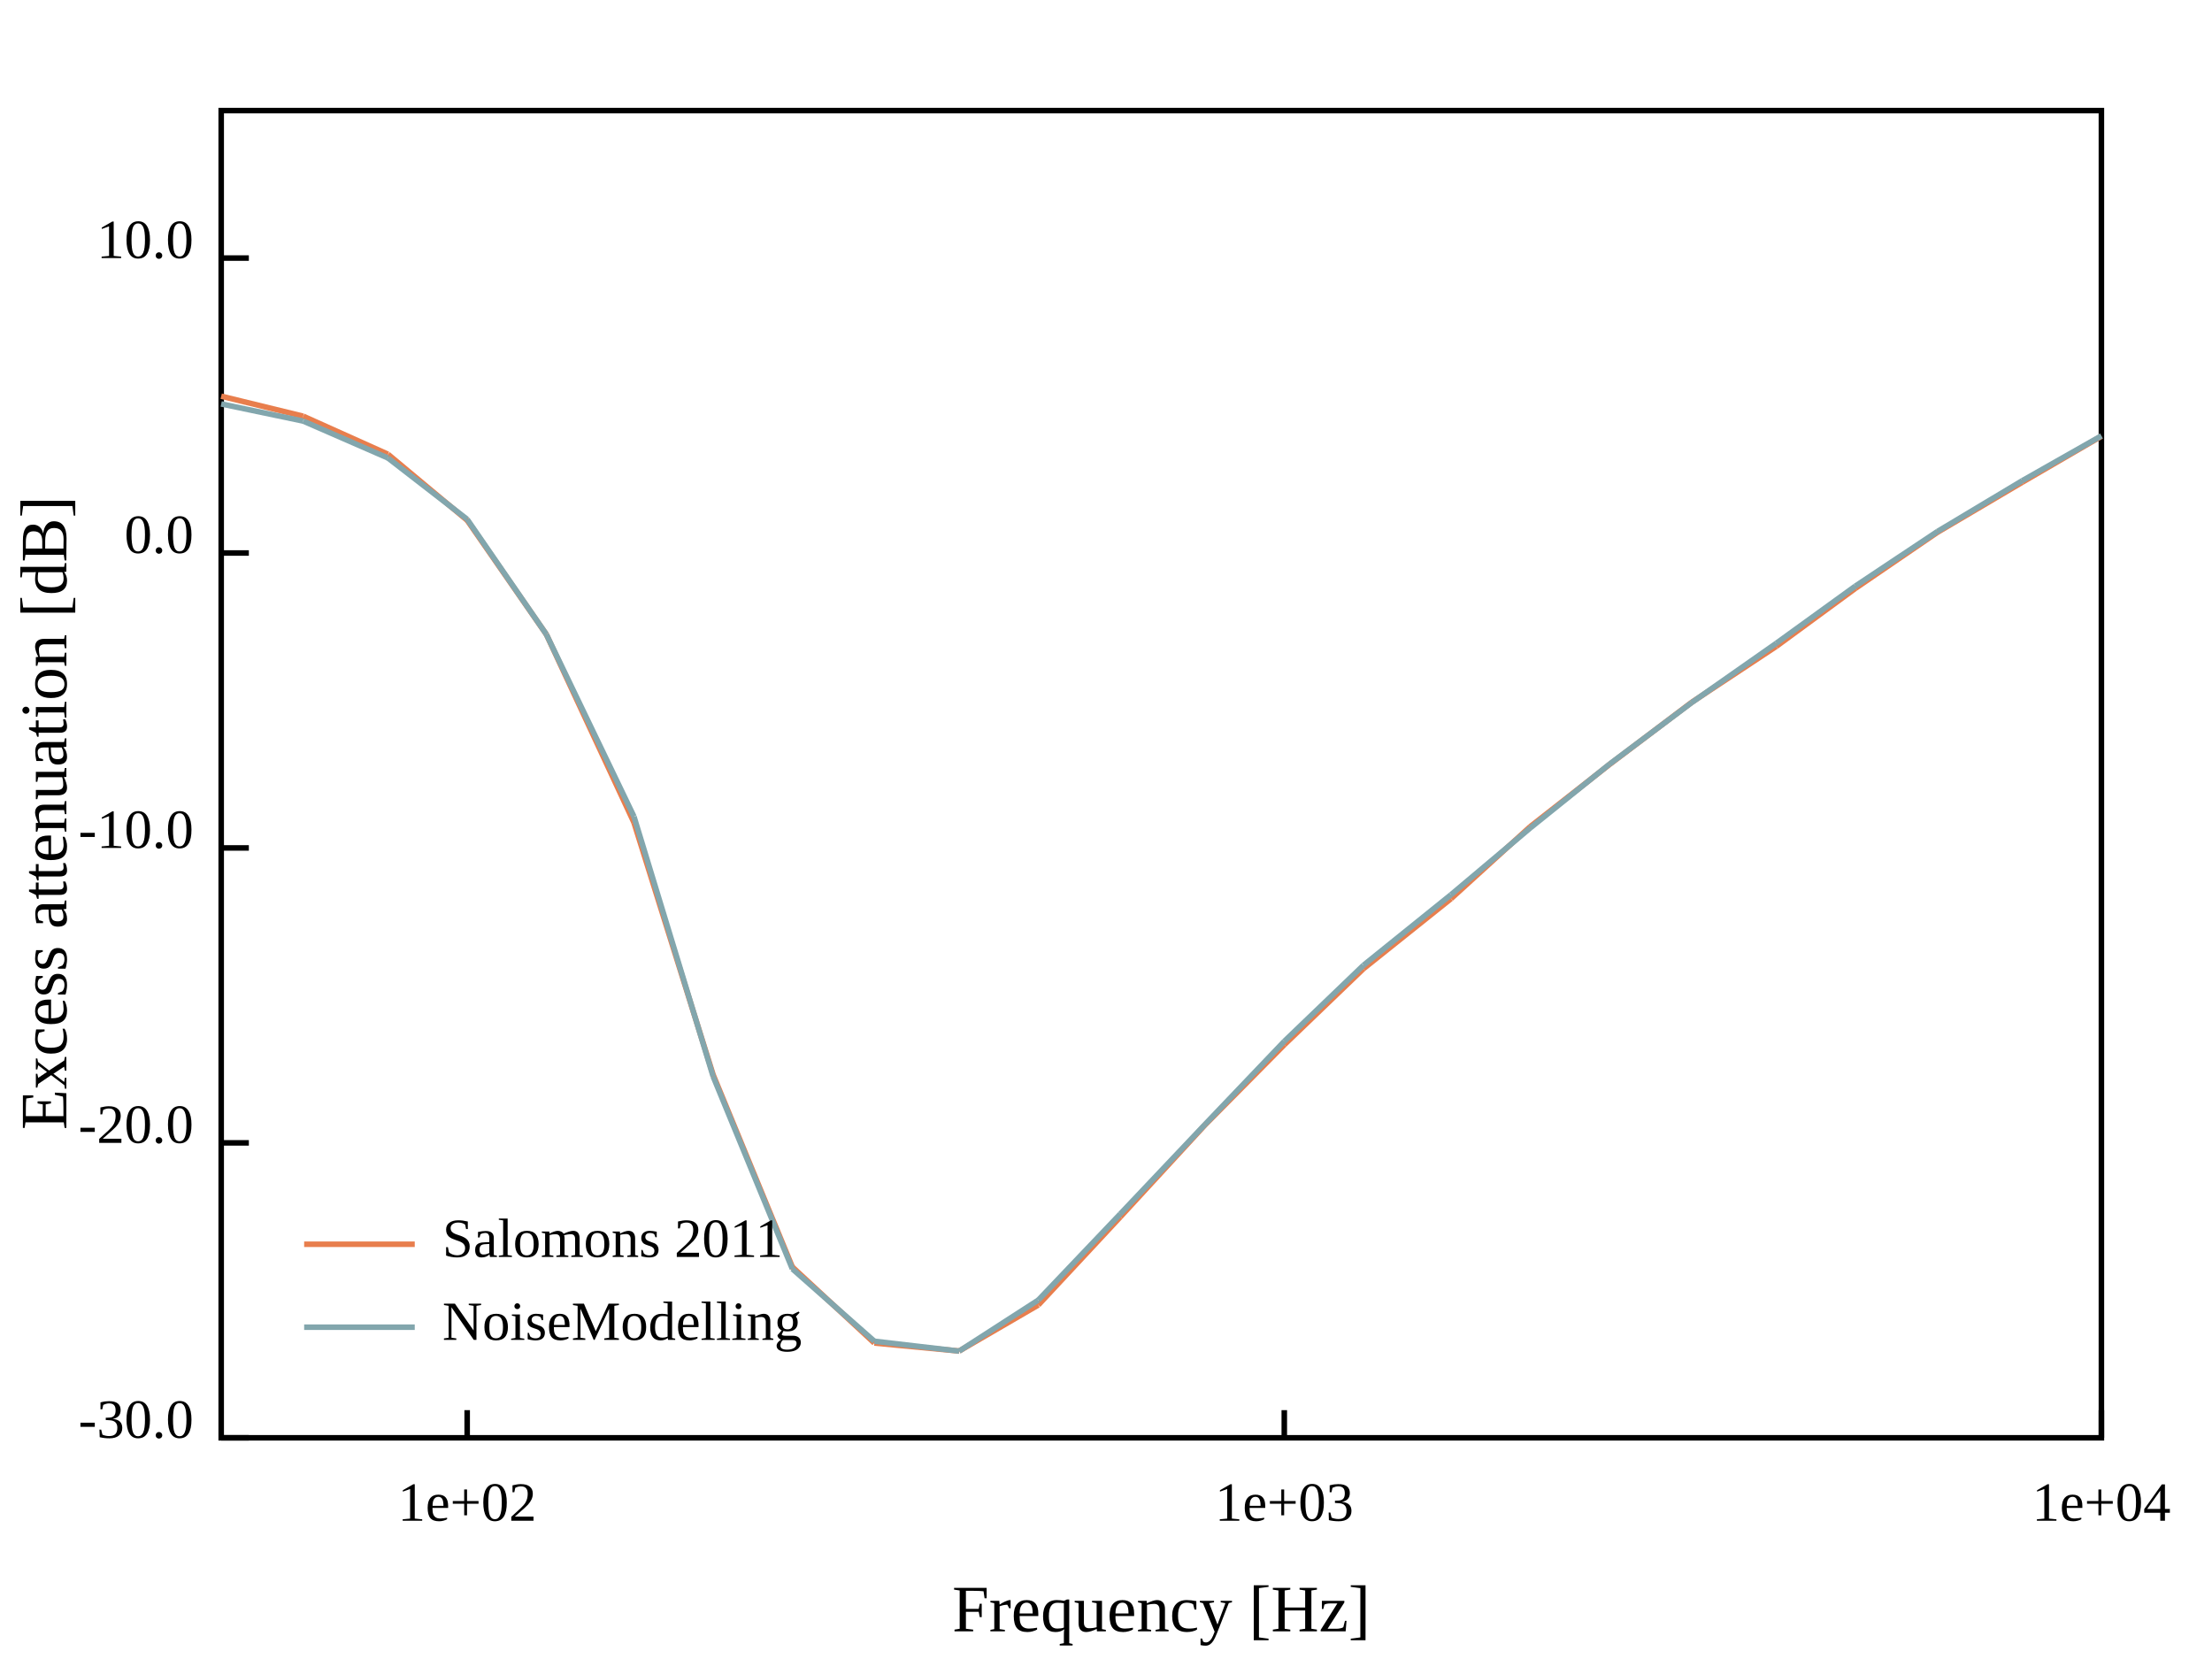
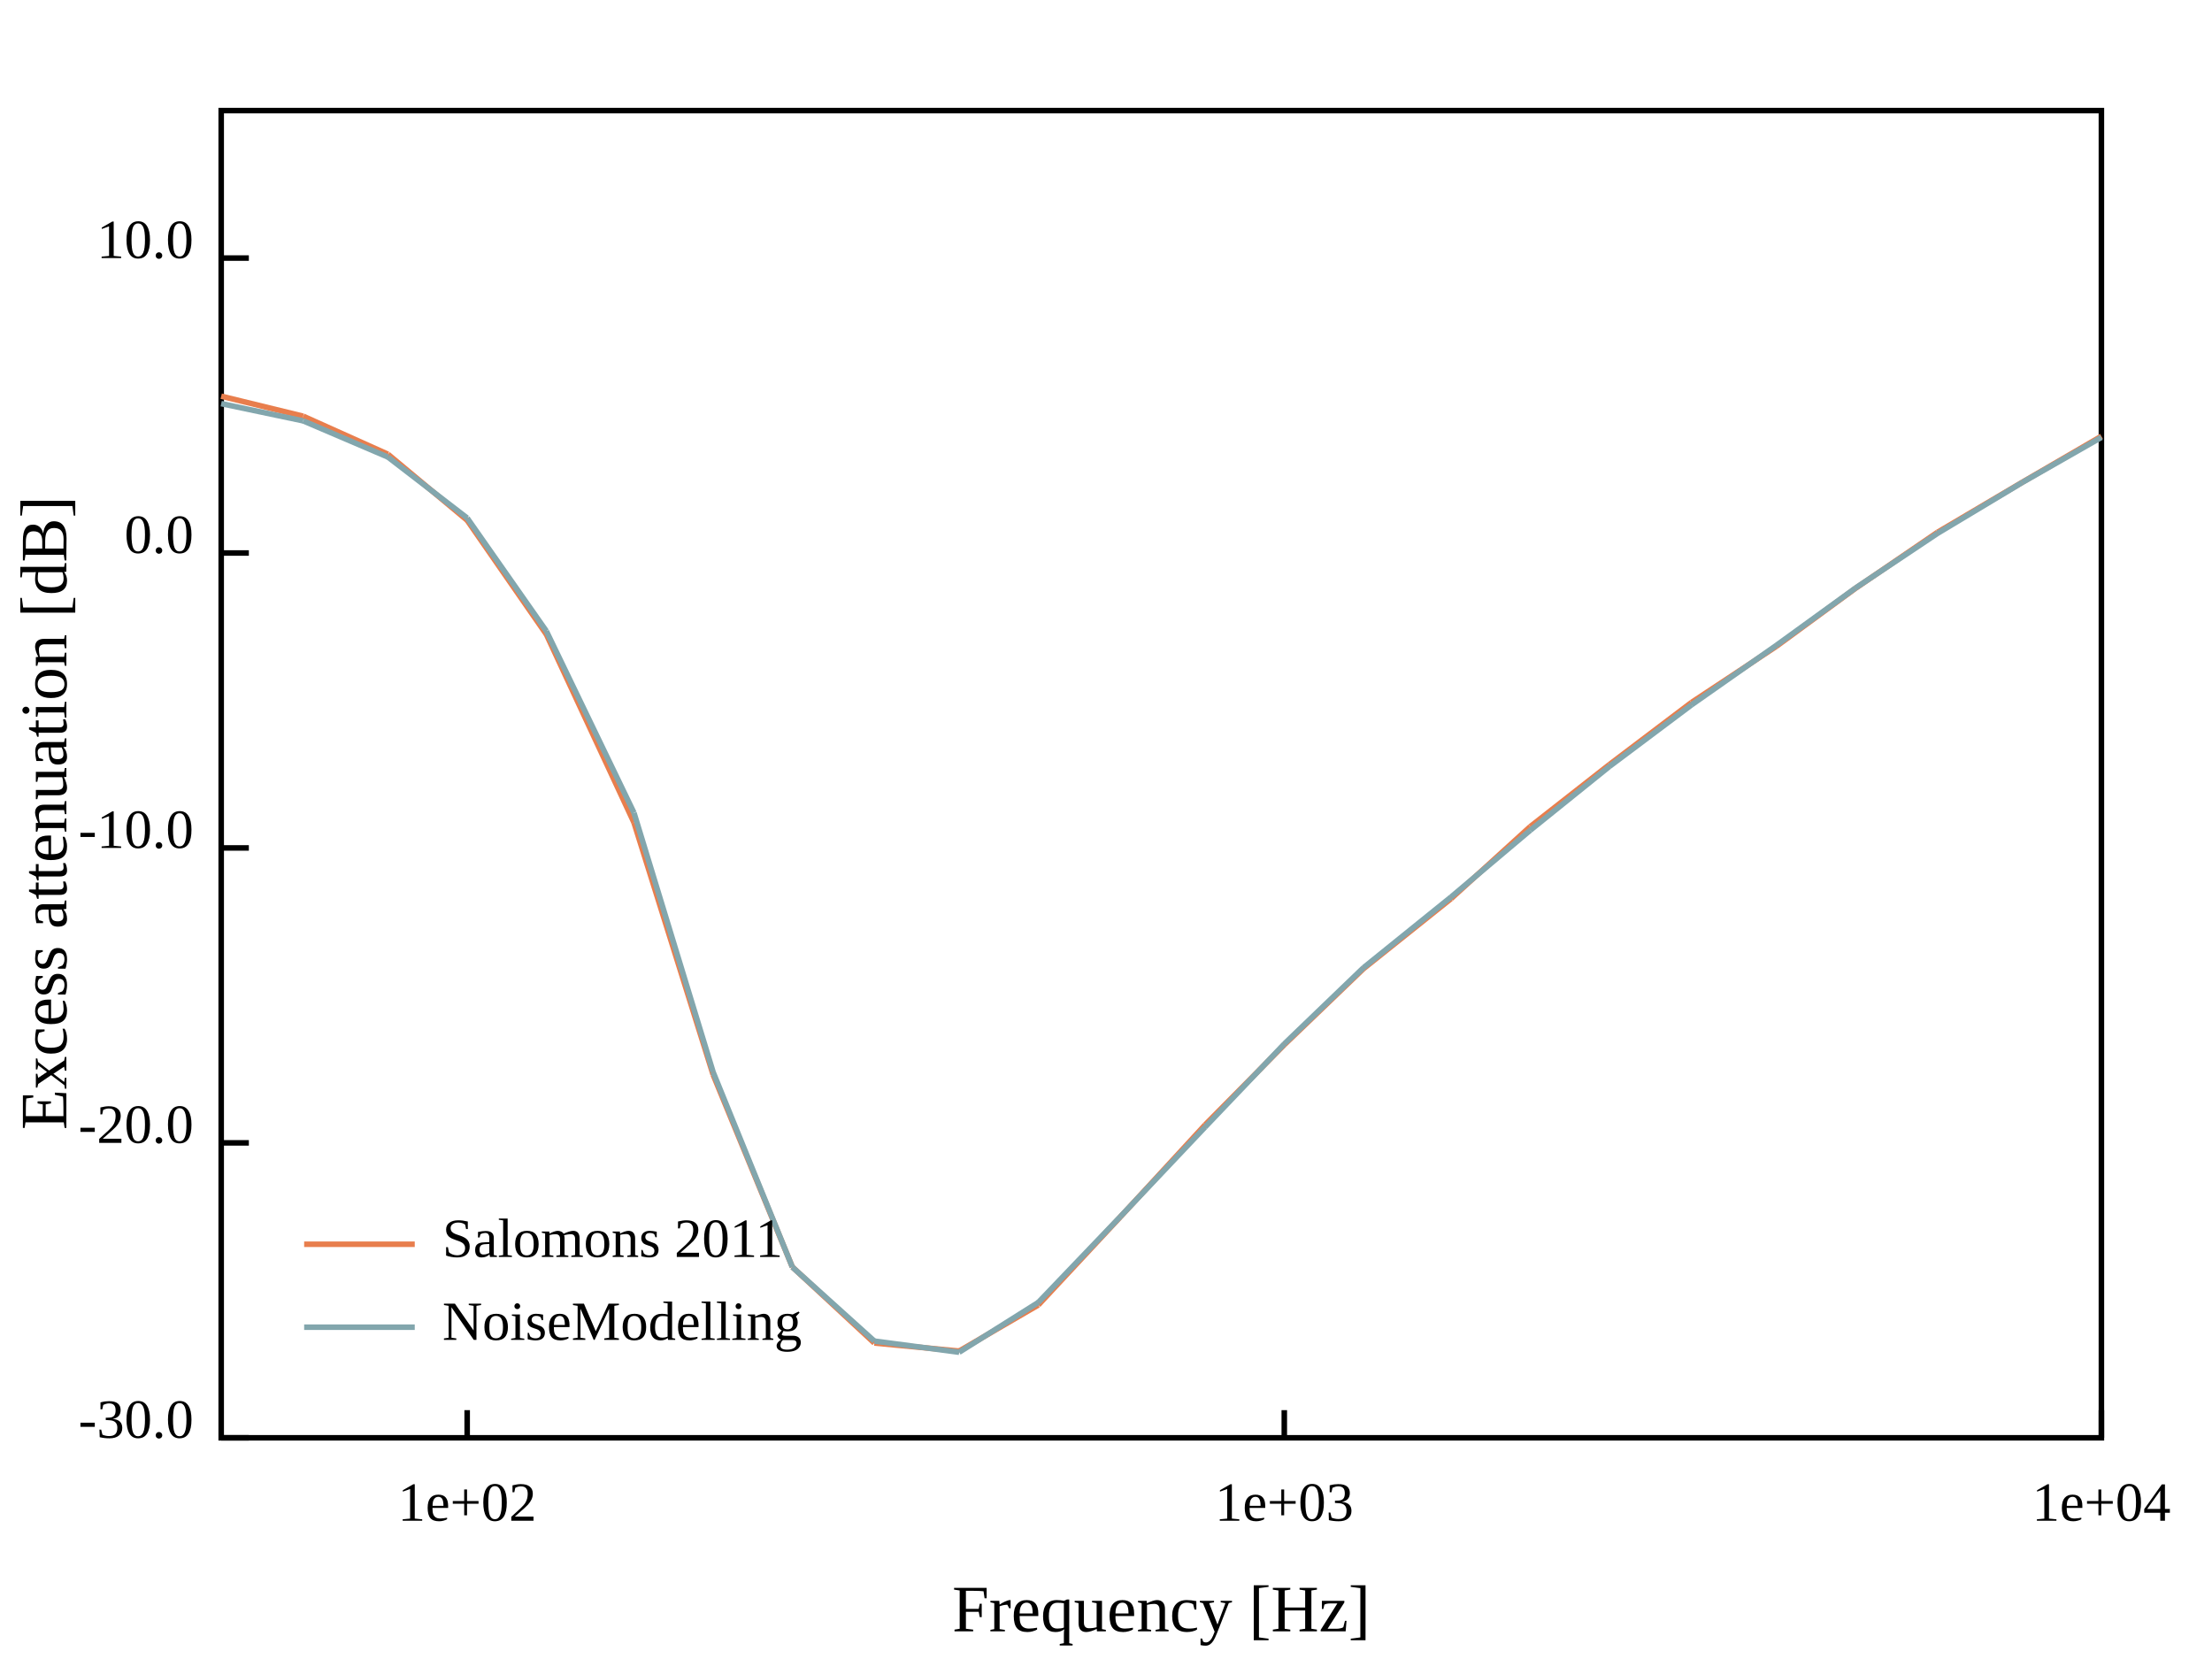
<svg xmlns="http://www.w3.org/2000/svg" height="300" width="400">
  <rect width="400" height="300" x="0" y="0" style="fill:white; stroke:none" />
  <rect width="340" height="240" x="40" y="20" style="fill:none; stroke-width:1;stroke:black" />
  <line x1="40" y1="260" x2="45" y2="260" style="fill:none; stroke-width:1; stroke:black" />
  <text x="35" y="260" text-anchor="end" style="stroke:none; fill:black; font-size:smaller">-30.0</text>
  <line x1="40" y1="206.667" x2="45" y2="206.667" style="fill:none; stroke-width:1; stroke:black" />
  <text x="35" y="206.667" text-anchor="end" style="stroke:none; fill:black; font-size:smaller">-20.0</text>
  <line x1="40" y1="153.333" x2="45" y2="153.333" style="fill:none; stroke-width:1; stroke:black" />
  <text x="35" y="153.333" text-anchor="end" style="stroke:none; fill:black; font-size:smaller">-10.0</text>
  <line x1="40" y1="100" x2="45" y2="100" style="fill:none; stroke-width:1; stroke:black" />
  <text x="35" y="100" text-anchor="end" style="stroke:none; fill:black; font-size:smaller">0.0</text>
  <line x1="40" y1="46.667" x2="45" y2="46.667" style="fill:none; stroke-width:1; stroke:black" />
  <text x="35" y="46.667" text-anchor="end" style="stroke:none; fill:black; font-size:smaller">10.0</text>
  <line x1="84.48" y1="260" x2="84.48" y2="255" style="fill:none; stroke-width:1; stroke:black" />
  <text x="84.48" y="275" text-anchor="middle" style="stroke:none; fill:black; font-size:smaller">1e+02</text>
  <line x1="232.24" y1="260" x2="232.24" y2="255" style="fill:none; stroke-width:1; stroke:black" />
  <text x="232.24" y="275" text-anchor="middle" style="stroke:none; fill:black; font-size:smaller">1e+03</text>
  <line x1="380" y1="260" x2="380" y2="255" style="fill:none; stroke-width:1; stroke:black" />
  <text x="380" y="275" text-anchor="middle" style="stroke:none; fill:black; font-size:smaller">1e+04</text>
  <line x1="40" y1="71.644" x2="54.831" y2="75.264" style="fill:none; stroke-width:1; stroke:rgb(232,126,77)" />
  <line x1="54.831" y1="75.264" x2="70.161" y2="82.142" style="fill:none; stroke-width:1; stroke:rgb(232,126,77)" />
  <line x1="70.161" y1="82.142" x2="84.48" y2="94.087" style="fill:none; stroke-width:1; stroke:rgb(232,126,77)" />
  <line x1="84.48" y1="94.087" x2="98.8" y2="114.721" style="fill:none; stroke-width:1; stroke:rgb(232,126,77)" />
  <line x1="98.8" y1="114.721" x2="114.641" y2="148.748" style="fill:none; stroke-width:1; stroke:rgb(232,126,77)" />
  <line x1="114.641" y1="148.748" x2="128.96" y2="194.359" style="fill:none; stroke-width:1; stroke:rgb(232,126,77)" />
  <line x1="128.96" y1="194.359" x2="143.28" y2="229.11" style="fill:none; stroke-width:1; stroke:rgb(232,126,77)" />
  <line x1="143.28" y1="229.11" x2="158.11" y2="242.866" style="fill:none; stroke-width:1; stroke:rgb(232,126,77)" />
  <line x1="158.11" y1="242.866" x2="173.441" y2="244.314" style="fill:none; stroke-width:1; stroke:rgb(232,126,77)" />
  <line x1="173.441" y1="244.314" x2="187.76" y2="235.988" style="fill:none; stroke-width:1; stroke:rgb(232,126,77)" />
  <line x1="187.76" y1="235.988" x2="202.591" y2="220.06" style="fill:none; stroke-width:1; stroke:rgb(232,126,77)" />
  <line x1="202.591" y1="220.06" x2="217.921" y2="203.409" style="fill:none; stroke-width:1; stroke:rgb(232,126,77)" />
  <line x1="217.921" y1="203.409" x2="232.24" y2="188.929" style="fill:none; stroke-width:1; stroke:rgb(232,126,77)" />
  <line x1="232.24" y1="188.929" x2="246.559" y2="175.173" style="fill:none; stroke-width:1; stroke:rgb(232,126,77)" />
  <line x1="246.559" y1="175.173" x2="262.401" y2="162.504" style="fill:none; stroke-width:1; stroke:rgb(232,126,77)" />
  <line x1="262.401" y1="162.504" x2="276.72" y2="149.472" style="fill:none; stroke-width:1; stroke:rgb(232,126,77)" />
  <line x1="276.72" y1="149.472" x2="291.04" y2="138.25" style="fill:none; stroke-width:1; stroke:rgb(232,126,77)" />
  <line x1="291.04" y1="138.25" x2="305.87" y2="127.029" style="fill:none; stroke-width:1; stroke:rgb(232,126,77)" />
  <line x1="305.87" y1="127.029" x2="321.2" y2="116.893" style="fill:none; stroke-width:1; stroke:rgb(232,126,77)" />
  <line x1="321.2" y1="116.893" x2="335.52" y2="106.395" style="fill:none; stroke-width:1; stroke:rgb(232,126,77)" />
  <line x1="335.52" y1="106.395" x2="350.351" y2="96.259" style="fill:none; stroke-width:1; stroke:rgb(232,126,77)" />
  <line x1="350.351" y1="96.259" x2="365.681" y2="87.21" style="fill:none; stroke-width:1; stroke:rgb(232,126,77)" />
  <line x1="365.681" y1="87.21" x2="380" y2="78.884" style="fill:none; stroke-width:1; stroke:rgb(232,126,77)" />
-   <line x1="40" y1="73.045" x2="54.831" y2="76.144" style="fill:none; stroke-width:1; stroke:rgb(130,166,173)" />
-   <line x1="54.831" y1="76.144" x2="70.161" y2="82.823" style="fill:none; stroke-width:1; stroke:rgb(130,166,173)" />
-   <line x1="70.161" y1="82.823" x2="84.48" y2="93.907" style="fill:none; stroke-width:1; stroke:rgb(130,166,173)" />
-   <line x1="84.48" y1="93.907" x2="98.8" y2="114.717" style="fill:none; stroke-width:1; stroke:rgb(130,166,173)" />
-   <line x1="98.8" y1="114.717" x2="114.641" y2="147.661" style="fill:none; stroke-width:1; stroke:rgb(130,166,173)" />
-   <line x1="114.641" y1="147.661" x2="128.96" y2="194.665" style="fill:none; stroke-width:1; stroke:rgb(130,166,173)" />
-   <line x1="128.96" y1="194.665" x2="143.28" y2="229.451" style="fill:none; stroke-width:1; stroke:rgb(130,166,173)" />
-   <line x1="143.28" y1="229.451" x2="158.11" y2="242.536" style="fill:none; stroke-width:1; stroke:rgb(130,166,173)" />
-   <line x1="158.11" y1="242.536" x2="173.441" y2="244.327" style="fill:none; stroke-width:1; stroke:rgb(130,166,173)" />
-   <line x1="173.441" y1="244.327" x2="187.76" y2="235.094" style="fill:none; stroke-width:1; stroke:rgb(130,166,173)" />
-   <line x1="187.76" y1="235.094" x2="202.591" y2="219.511" style="fill:none; stroke-width:1; stroke:rgb(130,166,173)" />
-   <line x1="202.591" y1="219.511" x2="217.921" y2="203.313" style="fill:none; stroke-width:1; stroke:rgb(130,166,173)" />
-   <line x1="217.921" y1="203.313" x2="232.24" y2="188.305" style="fill:none; stroke-width:1; stroke:rgb(130,166,173)" />
-   <line x1="232.24" y1="188.305" x2="246.559" y2="174.553" style="fill:none; stroke-width:1; stroke:rgb(130,166,173)" />
-   <line x1="246.559" y1="174.553" x2="262.401" y2="161.78" style="fill:none; stroke-width:1; stroke:rgb(130,166,173)" />
-   <line x1="262.401" y1="161.78" x2="276.72" y2="149.722" style="fill:none; stroke-width:1; stroke:rgb(130,166,173)" />
-   <line x1="276.72" y1="149.722" x2="291.04" y2="138.192" style="fill:none; stroke-width:1; stroke:rgb(130,166,173)" />
-   <line x1="291.04" y1="138.192" x2="305.87" y2="127.078" style="fill:none; stroke-width:1; stroke:rgb(130,166,173)" />
-   <line x1="305.87" y1="127.078" x2="321.2" y2="116.333" style="fill:none; stroke-width:1; stroke:rgb(130,166,173)" />
-   <line x1="321.2" y1="116.333" x2="335.52" y2="105.977" style="fill:none; stroke-width:1; stroke:rgb(130,166,173)" />
-   <line x1="335.52" y1="105.977" x2="350.351" y2="96.109" style="fill:none; stroke-width:1; stroke:rgb(130,166,173)" />
-   <line x1="350.351" y1="96.109" x2="365.681" y2="86.93" style="fill:none; stroke-width:1; stroke:rgb(130,166,173)" />
-   <line x1="365.681" y1="86.93" x2="380" y2="78.811" style="fill:none; stroke-width:1; stroke:rgb(130,166,173)" />
+   <line x1="40" y1="72.99" x2="54.831" y2="76.106" style="fill:none; stroke-width:1; stroke:rgb(130,166,173)" />
+   <line x1="54.831" y1="76.106" x2="70.161" y2="82.655" style="fill:none; stroke-width:1; stroke:rgb(130,166,173)" />
+   <line x1="70.161" y1="82.655" x2="84.48" y2="93.675" style="fill:none; stroke-width:1; stroke:rgb(130,166,173)" />
+   <line x1="84.48" y1="93.675" x2="98.8" y2="114.123" style="fill:none; stroke-width:1; stroke:rgb(130,166,173)" />
+   <line x1="98.8" y1="114.123" x2="114.641" y2="146.979" style="fill:none; stroke-width:1; stroke:rgb(130,166,173)" />
+   <line x1="114.641" y1="146.979" x2="128.96" y2="193.882" style="fill:none; stroke-width:1; stroke:rgb(130,166,173)" />
+   <line x1="128.96" y1="193.882" x2="143.28" y2="229.132" style="fill:none; stroke-width:1; stroke:rgb(130,166,173)" />
+   <line x1="143.28" y1="229.132" x2="158.11" y2="242.51" style="fill:none; stroke-width:1; stroke:rgb(130,166,173)" />
+   <line x1="158.11" y1="242.51" x2="173.441" y2="244.53" style="fill:none; stroke-width:1; stroke:rgb(130,166,173)" />
+   <line x1="173.441" y1="244.53" x2="187.76" y2="235.52" style="fill:none; stroke-width:1; stroke:rgb(130,166,173)" />
+   <line x1="187.76" y1="235.52" x2="202.591" y2="220.011" style="fill:none; stroke-width:1; stroke:rgb(130,166,173)" />
+   <line x1="202.591" y1="220.011" x2="217.921" y2="203.804" style="fill:none; stroke-width:1; stroke:rgb(130,166,173)" />
+   <line x1="217.921" y1="203.804" x2="232.24" y2="188.771" style="fill:none; stroke-width:1; stroke:rgb(130,166,173)" />
+   <line x1="232.24" y1="188.771" x2="246.559" y2="174.997" style="fill:none; stroke-width:1; stroke:rgb(130,166,173)" />
+   <line x1="246.559" y1="174.997" x2="262.401" y2="162.206" style="fill:none; stroke-width:1; stroke:rgb(130,166,173)" />
+   <line x1="262.401" y1="162.206" x2="276.72" y2="150.135" style="fill:none; stroke-width:1; stroke:rgb(130,166,173)" />
+   <line x1="276.72" y1="150.135" x2="291.04" y2="138.595" style="fill:none; stroke-width:1; stroke:rgb(130,166,173)" />
+   <line x1="291.04" y1="138.595" x2="305.87" y2="127.471" style="fill:none; stroke-width:1; stroke:rgb(130,166,173)" />
+   <line x1="305.87" y1="127.471" x2="321.2" y2="116.716" style="fill:none; stroke-width:1; stroke:rgb(130,166,173)" />
+   <line x1="321.2" y1="116.716" x2="335.52" y2="106.347" style="fill:none; stroke-width:1; stroke:rgb(130,166,173)" />
+   <line x1="335.52" y1="106.347" x2="350.351" y2="96.459" style="fill:none; stroke-width:1; stroke:rgb(130,166,173)" />
+   <line x1="350.351" y1="96.459" x2="365.681" y2="87.25" style="fill:none; stroke-width:1; stroke:rgb(130,166,173)" />
+   <line x1="365.681" y1="87.25" x2="380" y2="79.084" style="fill:none; stroke-width:1; stroke:rgb(130,166,173)" />
  <text x="210" y="295" text-anchor="middle" style="stroke:none; fill:black">Frequency [Hz]</text>
  <text x="5" y="140" transform="rotate(-90, 12, 140)" text-anchor="middle" style="stroke:none; fill:black">Excess attenuation [dB]</text>
  <line x1="55" y1="225" x2="75" y2="225" style="fill:none; stroke-width:1; stroke:rgb(232,126,77)" />
  <text x="80" y="225" dominant-baseline="middle" style="stroke:none; fill:black; font-size:smaller">Salomons 2011</text>
  <line x1="55" y1="240" x2="75" y2="240" style="fill:none; stroke-width:1; stroke:rgb(130,166,173)" />
  <text x="80" y="240" dominant-baseline="middle" style="stroke:none; fill:black; font-size:smaller">NoiseModelling</text>
</svg>
